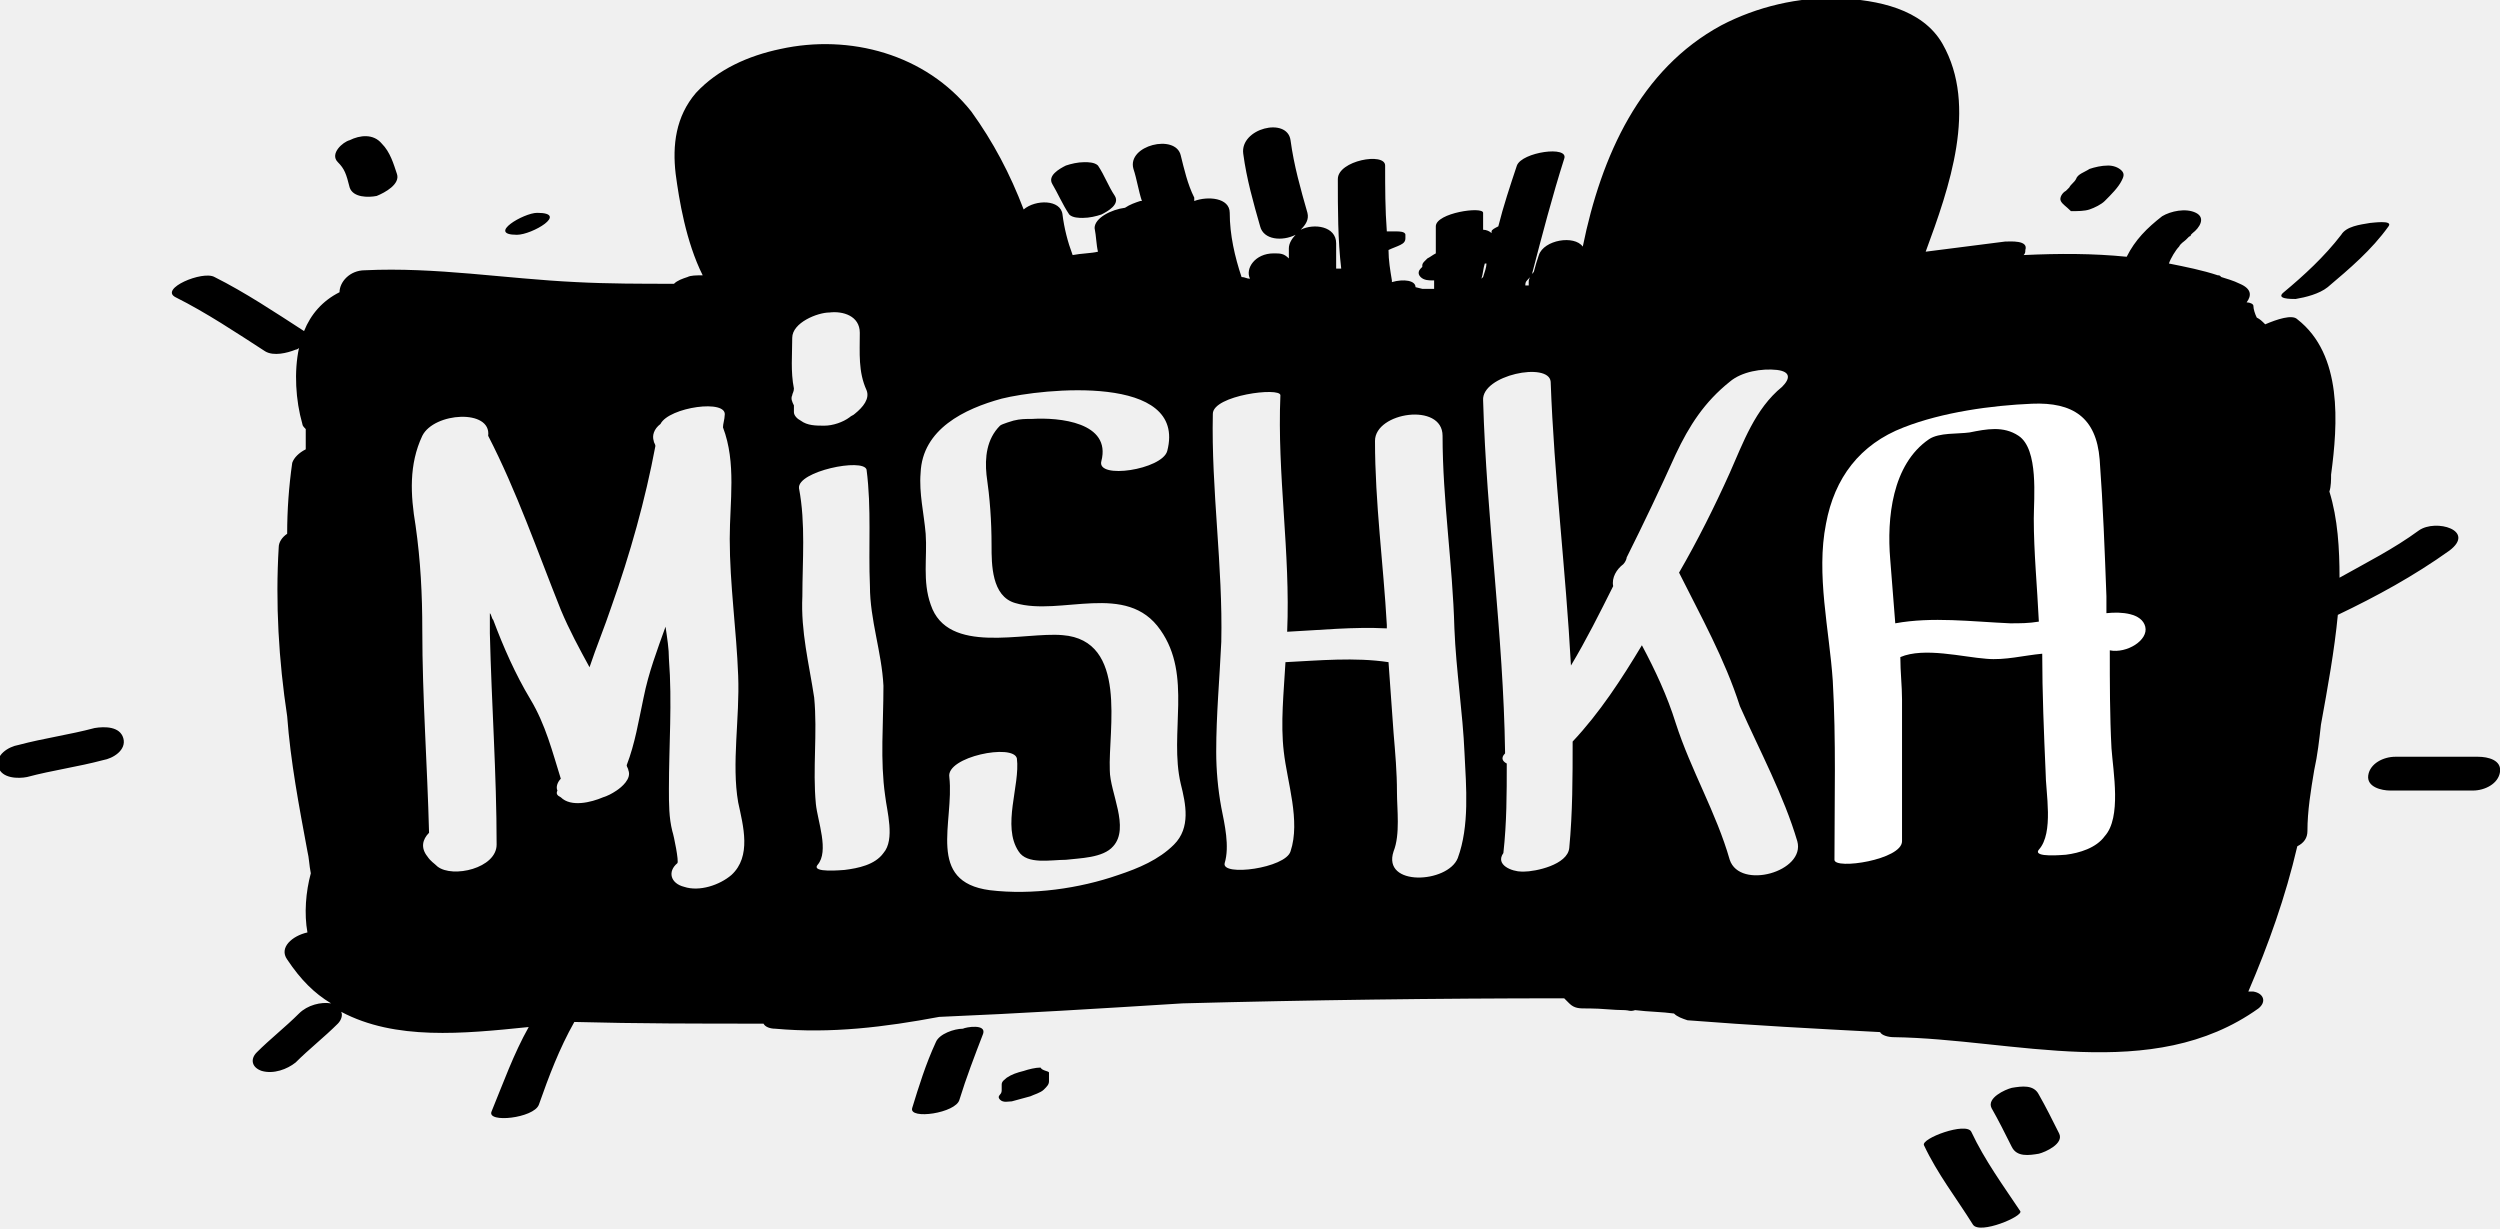
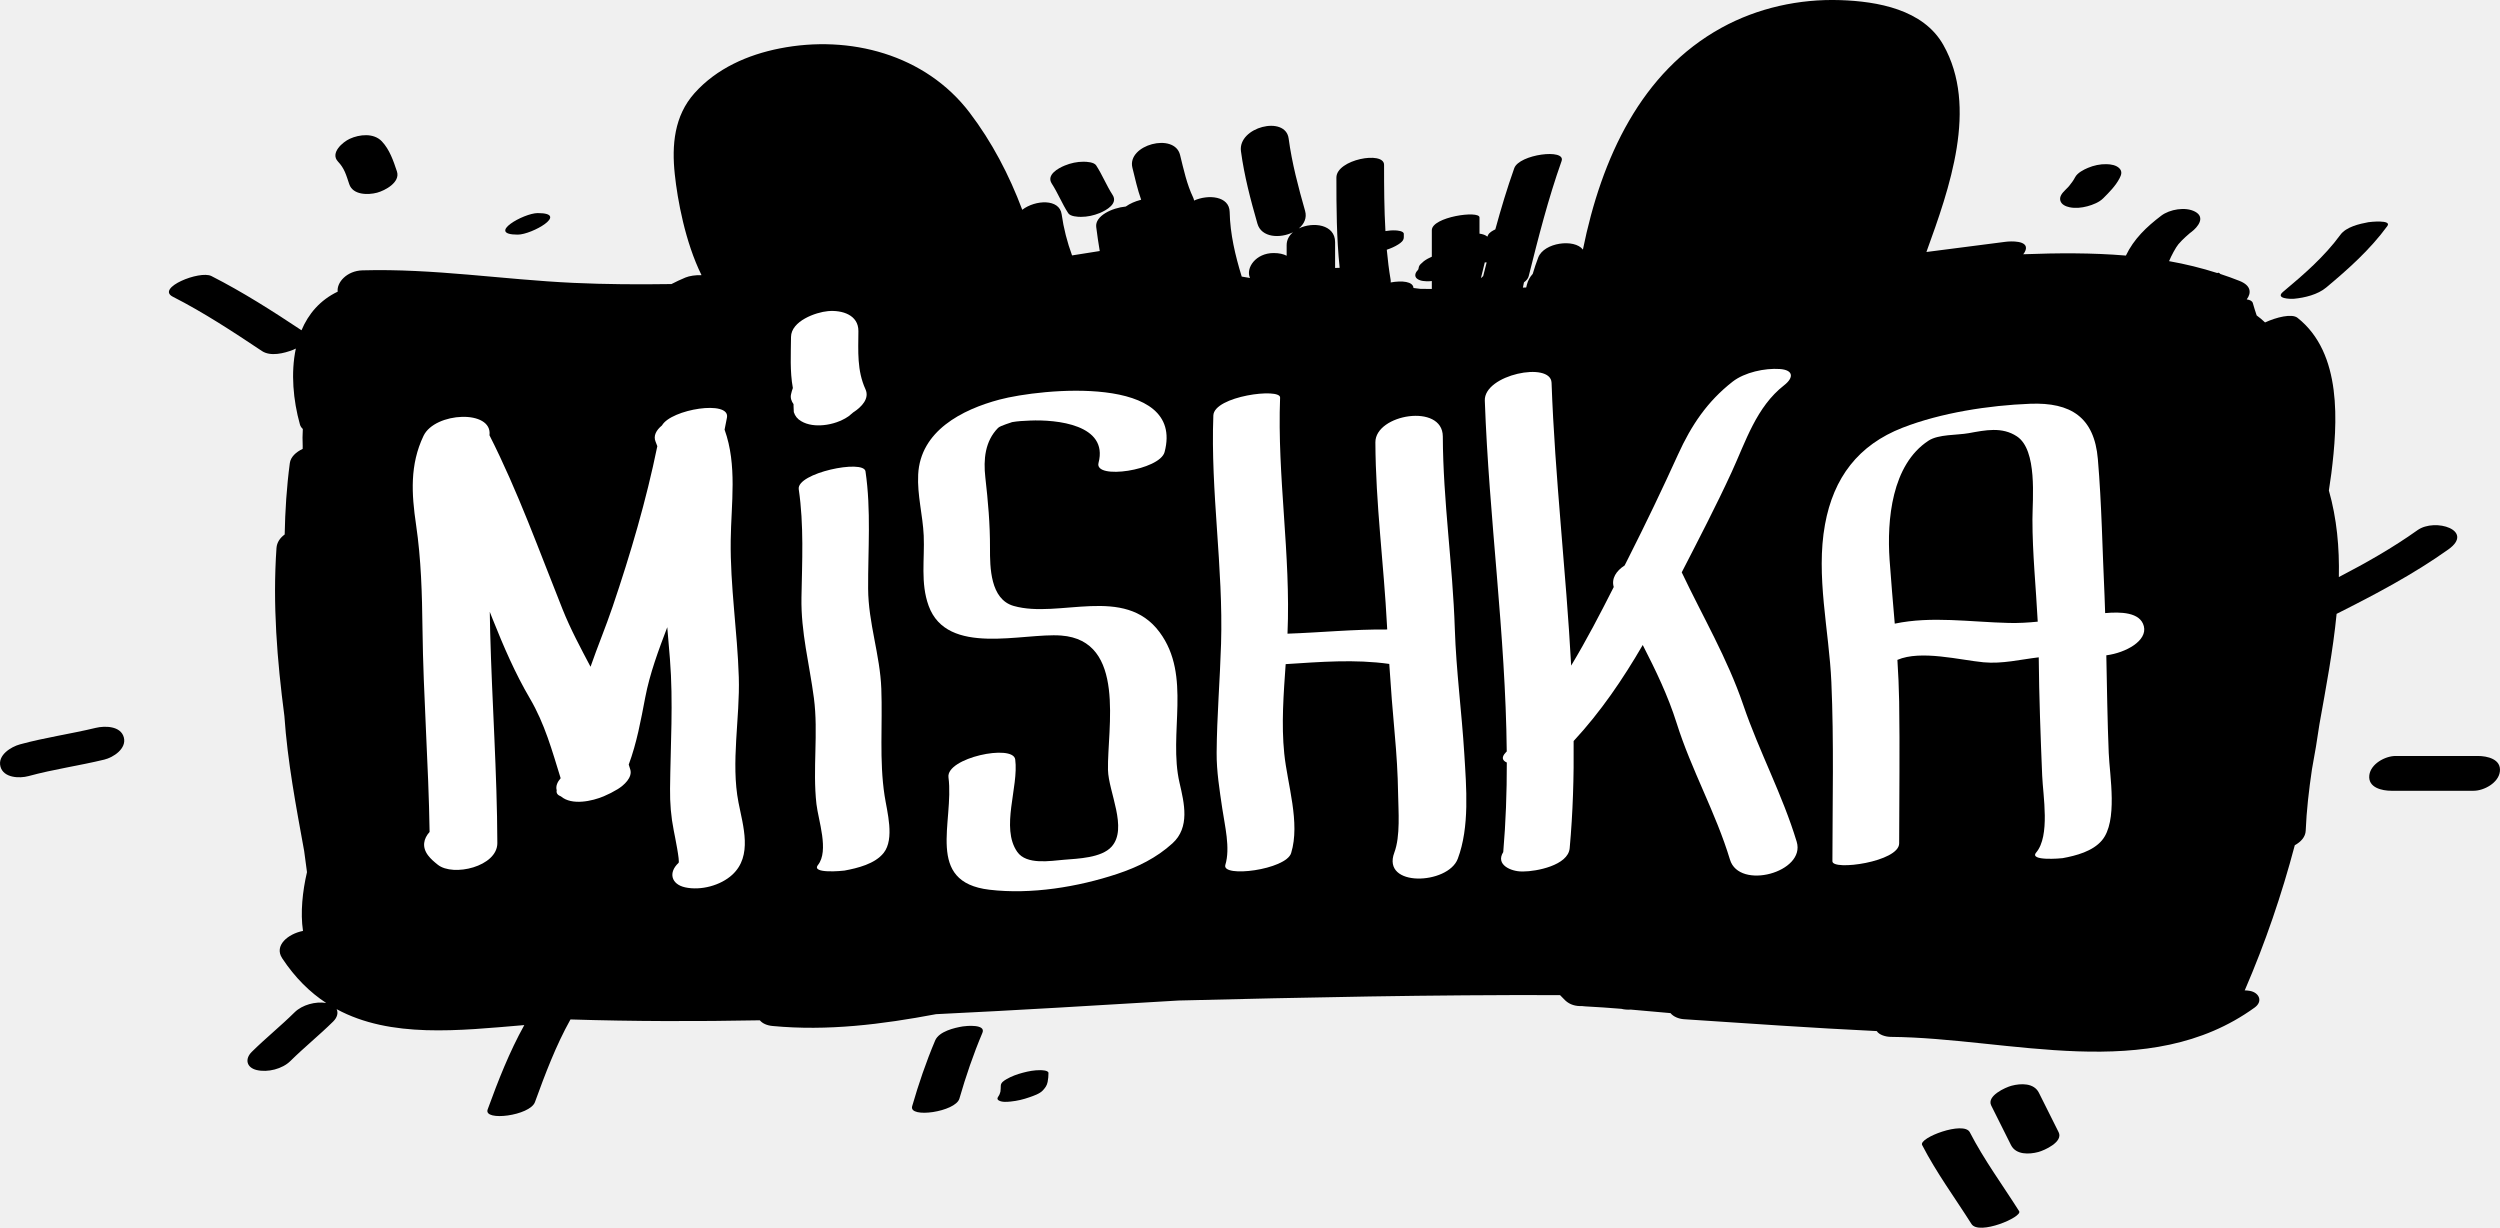
- <svg xmlns="http://www.w3.org/2000/svg" version="1.1" viewBox="0 0 148 72.7">
-   <path d="M143.2,31.4c-1.5,1.1-3.1,1.9-4.7,2.8c0-1.7-0.1-3.5-0.6-5.1c0.1-0.3,0.1-0.7,0.1-1c0.4-3,0.7-7.1-2-9.2 c-0.3-0.3-1.2,0-1.9,0.3c-0.2-0.2-0.3-0.3-0.5-0.4c-0.1-0.2-0.2-0.5-0.2-0.7c0-0.1-0.2-0.2-0.4-0.2c0.3-0.4,0.3-0.8-0.4-1.1 c-0.4-0.2-0.8-0.3-1.1-0.4c-0.1-0.1-0.1-0.1-0.2-0.1c0,0,0,0,0,0c-0.9-0.3-1.9-0.5-2.9-0.7c0.1-0.3,0.4-0.8,0.6-1 c0.1-0.2,0.3-0.3,0.4-0.4c0.1-0.1,0.1-0.1,0.2-0.2c0,0,0.1,0,0.1-0.1c0,0,0,0,0.1-0.1c0.4-0.3,0.8-0.9,0.2-1.2 c-0.6-0.3-1.5-0.1-2,0.2c-0.9,0.7-1.6,1.4-2.1,2.4c-2-0.2-4-0.2-6.1-0.1c0.1-0.1,0.1-0.2,0.1-0.3c0.2-0.6-0.9-0.5-1.2-0.5 c-1.6,0.2-3.1,0.4-4.7,0.6c1.4-3.8,3.1-8.6,1-12.3c-1.2-2.1-3.9-2.6-6.1-2.7c-2.4-0.1-4.9,0.5-7,1.6c-4.8,2.6-7.1,7.7-8.2,13.1 c-0.5-0.7-2.3-0.4-2.6,0.5c-0.1,0.3-0.2,0.6-0.3,1c-0.2,0.2-0.3,0.4-0.3,0.6c0,0.1,0,0.1,0,0.2c-0.1,0-0.1,0-0.2,0 c0-0.1,0-0.2,0.1-0.3c0.1-0.1,0.2-0.2,0.3-0.4c0.6-2.3,1.2-4.6,1.9-6.8c0.3-0.8-2.5-0.4-2.8,0.4c-0.4,1.2-0.8,2.4-1.1,3.6 c-0.2,0.1-0.4,0.2-0.4,0.3c0,0,0,0.1,0,0.1c-0.1-0.1-0.3-0.2-0.5-0.2c0-0.3,0-0.6,0-1c0-0.4-2.8,0-2.8,0.8c0,0.5,0,1,0,1.6 c-0.2,0.1-0.3,0.2-0.5,0.3c-0.1,0.1-0.1,0.1-0.2,0.2c-0.1,0.1-0.1,0.2-0.1,0.2c0,0,0,0.1,0,0.1c0,0,0,0-0.1,0.1 c-0.1,0.1-0.2,0.3,0,0.5c0.2,0.2,0.5,0.2,0.7,0.2c0,0,0.1,0,0.1,0c0,0.2,0,0.3,0,0.5c-0.2,0-0.5,0-0.7,0l-0.4-0.1 c0-0.4-0.7-0.5-1.4-0.3c0,0,0-0.1,0-0.1c-0.1-0.6-0.2-1.2-0.2-1.8c0.2-0.1,0.5-0.2,0.7-0.3c0.2-0.1,0.3-0.2,0.3-0.4 c0-0.1,0-0.1,0-0.2c0-0.2-0.4-0.2-0.5-0.2c-0.2,0-0.4,0-0.6,0C82,12.4,82,11.1,82,9.8c0-0.8-2.8-0.3-2.8,0.8c0,1.8,0,3.6,0.2,5.3 c-0.1,0-0.2,0-0.3,0c0-0.5,0-1,0-1.5c0-1-1.3-1.2-2.1-0.8c0.3-0.3,0.5-0.6,0.4-1c-0.4-1.4-0.8-2.8-1-4.3c-0.2-1.4-3-0.7-2.8,0.8 c0.2,1.5,0.6,2.9,1,4.3c0.2,0.8,1.3,0.9,2.1,0.5c-0.2,0.2-0.4,0.5-0.4,0.8c0,0.2,0,0.4,0,0.6C76,15,75.8,15,75.4,15 c-1.1,0-1.7,0.9-1.4,1.5c-0.2,0-0.3-0.1-0.5-0.1c-0.4-1.2-0.7-2.5-0.7-3.8c0-0.9-1.3-1-2.1-0.7c0-0.1,0-0.1,0-0.2 c-0.4-0.8-0.6-1.7-0.8-2.5c-0.3-1.3-3.2-0.6-2.8,0.8c0.2,0.6,0.3,1.3,0.5,1.9c0,0,0,0-0.1,0c-0.3,0.1-0.6,0.2-0.9,0.4 c-0.8,0.1-1.8,0.6-1.8,1.2c0.1,0.5,0.1,1,0.2,1.4C64.6,15,64,15,63.5,15.1c-0.3-0.8-0.5-1.6-0.6-2.4c-0.1-0.9-1.6-0.9-2.3-0.3 c-0.8-2.1-1.8-4-3.1-5.8C54.8,3.2,50.3,2,46.2,2.9c-1.9,0.4-3.7,1.2-5,2.6c-1.2,1.4-1.4,3.1-1.2,4.8c0.2,1.5,0.6,4,1.6,6 c-0.4,0-0.7,0-0.9,0.1c-0.3,0.1-0.6,0.2-0.8,0.4c-1.9,0-3.9,0-5.8-0.1c-4.2-0.2-8.3-0.9-12.5-0.7c-0.9,0-1.5,0.7-1.5,1.3 c-1,0.5-1.7,1.3-2.1,2.3c-1.7-1.1-3.5-2.3-5.3-3.2c-0.7-0.4-3.3,0.7-2.3,1.2c1.8,0.9,3.6,2.1,5.3,3.2c0.5,0.3,1.3,0.1,1.8-0.1 c0,0,0.1,0,0.2-0.1c-0.3,1.4-0.2,3.1,0.2,4.5c0,0.1,0.1,0.2,0.2,0.3c0,0.3,0,0.7,0,1c0,0.1,0,0.1,0,0.2c-0.4,0.2-0.7,0.5-0.8,0.8 c-0.2,1.4-0.3,2.8-0.3,4.2c-0.3,0.2-0.5,0.5-0.5,0.8c-0.2,3.3,0,6.7,0.5,10c0.2,2.7,0.7,5.3,1.2,8c0.1,0.4,0.1,0.8,0.2,1.3 c-0.3,1.1-0.4,2.4-0.2,3.5c-0.9,0.2-1.7,0.9-1.2,1.6c0.8,1.2,1.6,2,2.6,2.6c-0.6-0.1-1.4,0.1-1.9,0.6c-0.8,0.8-1.7,1.5-2.5,2.3 c-0.4,0.4-0.3,0.9,0.3,1.1c0.7,0.2,1.5-0.1,2-0.5c0.8-0.8,1.7-1.5,2.5-2.3c0.2-0.2,0.3-0.5,0.2-0.7c3.2,1.7,7.2,1.3,11.1,0.9 c-0.9,1.6-1.5,3.3-2.2,5c-0.3,0.7,2.5,0.4,2.8-0.4c0.6-1.7,1.2-3.3,2.1-4.9c3.7,0.1,7.5,0.1,11.2,0.1c0.1,0.2,0.4,0.3,0.7,0.3 c3.3,0.3,6.5-0.1,9.7-0.7c4.8-0.2,9.6-0.5,14.4-0.8c7.5-0.2,15.1-0.3,22.6-0.3c0.1,0.1,0.2,0.2,0.3,0.3c0.3,0.3,0.6,0.3,1,0.3 c0.1,0,0.1,0,0.2,0c0.7,0,1.4,0.1,2.1,0.1c0.2,0,0.3,0.1,0.6,0c0,0,0,0,0,0c0.8,0.1,1.6,0.1,2.3,0.2c0.2,0.2,0.5,0.3,0.8,0.4 c3.8,0.3,7.6,0.5,11.4,0.7c0.1,0.2,0.5,0.3,0.8,0.3c7.1,0.1,15.3,2.8,21.6-1.7c0.5-0.4,0.3-0.9-0.3-1c-0.1,0-0.2,0-0.3,0 c0,0,0,0,0,0c1.2-2.8,2.2-5.6,2.9-8.6c0.4-0.2,0.6-0.5,0.6-0.9c0-1.2,0.2-2.4,0.4-3.6c0.2-0.9,0.3-1.8,0.4-2.7 c0.4-2.2,0.8-4.4,1-6.5c2.3-1.1,4.5-2.3,6.6-3.8C146.6,31.4,144.2,30.7,143.2,31.4z M87.8,16.4c0,0-0.1,0.1-0.1,0.1 c0.1-0.3,0.1-0.6,0.2-0.9c0,0,0.1,0,0.1,0C88,15.8,87.9,16.1,87.8,16.4z M62.3,10.9c-0.3-0.5,0.4-0.9,0.8-1.1 c0.3-0.1,0.7-0.2,1.1-0.2c0.2,0,0.6,0,0.8,0.2c0.4,0.6,0.6,1.2,1,1.8c0.3,0.5-0.4,0.9-0.8,1.1c-0.3,0.1-0.7,0.2-1.1,0.2 c-0.2,0-0.6,0-0.8-0.2C62.9,12.1,62.6,11.4,62.3,10.9z M20,9.6c-0.5-0.5,0.3-1.2,0.7-1.3c0.6-0.3,1.4-0.4,1.9,0.2 c0.5,0.5,0.7,1.2,0.9,1.8c0.2,0.6-0.7,1.1-1.2,1.3c-0.5,0.1-1.4,0.1-1.6-0.5C20.5,10.3,20.4,10,20,9.6z M31.8,12.6 c1.9,0-0.3,1.3-1.2,1.3C28.8,13.9,31,12.6,31.8,12.6z M122,11.9c-0.1-0.2,0.1-0.5,0.3-0.6c0.1-0.1,0.1-0.1,0.2-0.2c0,0,0,0,0,0 c0,0,0,0,0,0c0.1-0.2,0.3-0.3,0.4-0.5c0.1-0.3,0.5-0.4,0.8-0.6c0.3-0.1,0.7-0.2,1.1-0.2c0.3,0,0.6,0.1,0.8,0.3 c0.2,0.2,0.1,0.4,0,0.6c-0.2,0.4-0.6,0.8-1,1.2c-0.2,0.2-0.6,0.4-0.9,0.5c-0.3,0.1-0.7,0.1-1.1,0.1C122.3,12.2,122.1,12.1,122,11.9z  M135.2,17.3c1.2-1,2.4-2.1,3.4-3.4c0.3-0.5,1.1-0.6,1.7-0.7c0.1,0,1.4-0.2,1.1,0.2c-1,1.4-2.3,2.5-3.6,3.6 c-0.5,0.4-1.3,0.6-1.9,0.7C135.6,17.7,134.7,17.7,135.2,17.3z M148,45.7c-0.1,0.7-0.9,1.1-1.6,1.1c-1.6,0-3.2,0-4.9,0 c-0.5,0-1.4-0.2-1.3-0.9c0.1-0.7,0.9-1.1,1.6-1.1c1.6,0,3.2,0,4.9,0C147.3,44.8,148.1,45,148,45.7z M58.2,61.2 c-0.5,1.3-1,2.6-1.4,3.9c-0.2,0.8-3,1.2-2.8,0.5c0.4-1.3,0.8-2.6,1.4-3.9c0.2-0.5,1.1-0.8,1.6-0.8C57.2,60.8,58.4,60.6,58.2,61.2z  M62.1,63.5c0,0.2,0,0.4,0,0.5c0,0.2-0.1,0.3-0.3,0.5c-0.2,0.2-0.6,0.3-0.8,0.4c-0.4,0.1-0.7,0.2-1.1,0.3c-0.2,0-0.5,0.1-0.7-0.1 c-0.1-0.1-0.1-0.2,0-0.3c0,0,0,0,0,0c0.1-0.1,0.1-0.2,0.1-0.3c0-0.1,0-0.2,0-0.3c0-0.2,0.2-0.3,0.3-0.4c0.3-0.2,0.6-0.3,1-0.4 c0.3-0.1,0.7-0.2,1-0.2C61.7,63.4,62.1,63.4,62.1,63.5z M119.6,71.7c0.2,0.3-2.4,1.4-2.8,0.8c-1-1.6-2.1-3-2.9-4.7 c-0.2-0.4,2.5-1.4,2.8-0.8C117.5,68.7,118.6,70.2,119.6,71.7z M121.9,67.1c0.3,0.6-0.8,1.1-1.2,1.2c-0.6,0.1-1.3,0.2-1.6-0.4 c-0.4-0.8-0.8-1.6-1.2-2.3c-0.3-0.6,0.8-1.1,1.2-1.2c0.6-0.1,1.3-0.2,1.6,0.4C121.1,65.5,121.5,66.3,121.9,67.1z M7.3,43.7 c0.2,0.7-0.6,1.2-1.2,1.3c-1.5,0.4-3,0.6-4.5,1c-0.5,0.1-1.5,0.1-1.7-0.6c-0.2-0.7,0.6-1.2,1.2-1.3c1.5-0.4,3-0.6,4.5-1 C6.2,43,7.1,43,7.3,43.7z M43.7,47.5c0.3,1.4,0.8,3.2-0.4,4.3c-0.7,0.6-1.9,1-2.8,0.7c-0.8-0.2-1-0.9-0.4-1.4 c0.1-0.1-0.2-1.6-0.3-1.9c-0.2-0.8-0.2-1.6-0.2-2.5c0-2.6,0.2-5.1,0-7.7c0-0.6-0.1-1.2-0.2-1.9c-0.5,1.4-1,2.7-1.3,4.2 c-0.3,1.4-0.5,2.7-1,4c0,0.1,0.1,0.2,0.1,0.3c0.2,0.5-0.4,1-0.7,1.2c-0.3,0.2-0.5,0.3-0.8,0.4c-0.7,0.3-1.9,0.6-2.5,0 C33,47.1,32.9,47,33,46.8c-0.1-0.2,0-0.5,0.2-0.7c-0.5-1.6-0.9-3.2-1.8-4.7c-0.9-1.5-1.6-3.1-2.2-4.7c-0.1-0.1-0.1-0.3-0.2-0.4 c0,0.4,0,0.8,0,1.2c0.1,4.2,0.4,8.3,0.4,12.5c0,1.4-2.6,2-3.5,1.3c-0.2-0.2-0.4-0.3-0.6-0.6c-0.4-0.5-0.3-1,0.1-1.4 c-0.1-4-0.4-8-0.4-12c0-2.1-0.1-4.1-0.4-6.2c-0.3-1.8-0.4-3.6,0.4-5.3c0.7-1.4,4.1-1.6,3.9,0c1.7,3.3,2.9,6.8,4.3,10.3 c0.5,1.2,1.1,2.3,1.7,3.4c0.4-1.2,0.9-2.4,1.3-3.6c1.1-3.1,2-6.3,2.6-9.5c0-0.1-0.1-0.2-0.1-0.3c-0.1-0.3,0-0.7,0.4-1 c0.5-1,4-1.5,3.8-0.5c0,0.2-0.1,0.5-0.1,0.7c0.8,2.1,0.4,4.4,0.4,6.6c0,2.7,0.4,5.4,0.5,8.1C43.8,42.5,43.3,45.2,43.7,47.5z  M52.4,47.1c0.1,0.9,0.6,2.6-0.1,3.4c-0.5,0.7-1.5,0.9-2.3,1c-0.1,0-2,0.2-1.6-0.3c0.7-0.8,0-2.6-0.1-3.6c-0.2-2.1,0.1-4.2-0.1-6.3 c-0.3-2-0.8-3.9-0.7-6c0-2.1,0.2-4.3-0.2-6.4c-0.1-1,3.8-1.8,4-1.1c0.3,2.3,0.1,4.6,0.2,6.9c0,2,0.7,3.9,0.8,5.9 C52.3,42.9,52.1,45,52.4,47.1z M69.9,46.4c0.3,1.2,0.6,2.6-0.4,3.6c-0.9,0.9-2.1,1.4-3.3,1.8c-2.3,0.8-5.1,1.2-7.6,0.9 c-3.8-0.5-2.1-4-2.4-6.7c-0.2-1.2,3.8-2,4-1.1c0.2,1.6-0.9,4,0.1,5.5c0.5,0.8,1.9,0.5,2.8,0.5c0.8-0.1,2.2-0.1,2.8-0.8 c1-1.1-0.2-3.2-0.2-4.5c-0.1-2.4,1.1-7.7-2.8-8c-2.3-0.2-6.8,1.2-7.8-1.8c-0.5-1.4-0.2-2.8-0.3-4.2c-0.1-1.2-0.4-2.4-0.3-3.6 c0.1-2.6,2.6-3.8,4.8-4.4c2.4-0.6,11-1.5,9.8,3.1c-0.3,1.1-4.2,1.7-3.9,0.6c0.6-2.3-2.5-2.6-4.1-2.5c-0.4,0-0.7,0-1.1,0.1 c0,0-0.7,0.2-0.8,0.3c-0.8,0.8-0.9,1.9-0.8,2.9c0.2,1.4,0.3,2.7,0.3,4.2c0,1.1,0,3,1.4,3.4c2.7,0.8,6.6-1.3,8.6,1.6 C70.6,40,69.2,43.4,69.9,46.4z M86.7,44.6c0.1,2,0.3,4.3-0.4,6.2c-0.6,1.5-4.5,1.7-3.8-0.4c0.4-1,0.2-2.5,0.2-3.5 c0-1.2-0.1-2.3-0.2-3.5c-0.1-1.4-0.2-2.8-0.3-4.2c-2-0.3-4.1-0.1-6.1,0c-0.1,1.8-0.3,3.6-0.1,5.3c0.2,1.8,1,4.1,0.4,5.9 c-0.3,1-4.1,1.5-3.9,0.7c0.3-1,0-2.3-0.2-3.3c-0.2-1.1-0.3-2.2-0.3-3.3c0-2.2,0.2-4.3,0.3-6.5c0.1-4.5-0.6-9-0.5-13.5 c0-1.1,4-1.6,4-1.1c-0.2,4.7,0.6,9.3,0.4,14c2-0.1,3.9-0.3,5.9-0.2c0-0.1,0-0.1,0-0.2c-0.2-3.6-0.7-7.2-0.7-10.9c0-1.7,4-2.3,4-0.3 c0,3.8,0.6,7.6,0.7,11.4C86.2,39.7,86.6,42.2,86.7,44.6z M106.4,49.8c0.5,1.8-3.4,2.9-4,1.1c-0.8-2.8-2.3-5.3-3.2-8.1 c-0.5-1.6-1.2-3.1-2-4.6c-1.2,2-2.5,4-4.1,5.7c0,2.1,0,4.2-0.2,6.3c-0.1,1-2,1.4-2.7,1.4c0,0-0.1,0-0.1,0c-0.6,0-1.6-0.4-1.1-1.1 c0.2-1.8,0.2-3.5,0.2-5.3c-0.2-0.1-0.4-0.3-0.1-0.6c0,0,0,0,0-0.1c-0.1-6.9-1.1-13.8-1.3-20.8c-0.1-1.5,3.9-2.3,4-1.1 c0.2,5.6,0.9,11.2,1.2,16.8c0.9-1.5,1.7-3.1,2.5-4.7c-0.1-0.5,0.2-1,0.6-1.3c0.1-0.1,0.2-0.3,0.2-0.4c1-2,2-4.1,2.9-6.1 c0.8-1.7,1.7-3.1,3.2-4.3c0.7-0.6,1.9-0.8,2.8-0.7c0.8,0.1,0.8,0.5,0.3,1c-1.6,1.3-2.3,3.3-3.1,5.1c-0.9,2-1.9,4-3,5.9 c1.3,2.6,2.7,5.1,3.6,7.9C104.2,44.5,105.6,47.1,106.4,49.8z M47.4,24.9c-0.2-0.1-0.4-0.3-0.4-0.5c0-0.1,0-0.2,0-0.3 c0,0,0-0.1,0-0.1c-0.1-0.2-0.2-0.4-0.1-0.6c0-0.1,0.1-0.2,0.1-0.4c-0.2-1-0.1-2-0.1-3c0-0.9,1.5-1.5,2.2-1.5 c0.8-0.1,1.8,0.2,1.8,1.2c0,1.2-0.1,2.3,0.4,3.4c0.2,0.5-0.2,1-0.7,1.4c-0.1,0.1-0.2,0.1-0.3,0.2c-0.4,0.3-1,0.5-1.5,0.5 C48.3,25.2,47.8,25.2,47.4,24.9z" />
-   <path fill="#ffffff" d="M127,37.1c-0.2-0.8-1.4-0.9-2.3-0.8c0-0.3,0-0.7,0-1c-0.1-2.7-0.2-5.4-0.4-8.1c-0.2-2.5-1.6-3.4-4-3.3 c-2.4,0.1-5.3,0.5-7.6,1.4c-2.6,1-4.1,3-4.6,5.7c-0.6,3,0.2,6.3,0.4,9.3c0.2,3.5,0.1,7.1,0.1,10.6c0,0.6,4,0,4-1.1 c0-2.8,0-5.6,0-8.4c0-0.8-0.1-1.6-0.1-2.5c1.4-0.6,3.7,0,5.1,0.1c1.1,0.1,2.2-0.2,3.3-0.3c0,2.3,0.1,4.7,0.2,7 c0,1.2,0.5,3.6-0.4,4.6c-0.4,0.5,1.5,0.3,1.6,0.3c0.8-0.1,1.8-0.4,2.3-1.1c1-1.1,0.5-3.8,0.4-5.2c-0.1-1.9-0.1-3.9-0.1-5.8 C125.9,38.7,127.2,37.9,127,37.1z M112.2,36.9c-0.1-1.3-0.2-2.5-0.3-3.8c-0.2-2.4,0.1-5.6,2.3-7.1c0.6-0.4,1.7-0.3,2.4-0.4 c1-0.2,2-0.4,2.9,0.2c1.2,0.8,0.9,3.7,0.9,4.9c0,2,0.2,4,0.3,6.1c-0.6,0.1-1.1,0.1-1.7,0.1C116.7,36.8,114.4,36.5,112.2,36.9z" />
+ <svg xmlns="http://www.w3.org/2000/svg" version="1.1" x="0px" y="0px" width="148.051px" height="72.707px" viewBox="0 0 148.051 72.707" enable-background="new 0 0 148.051 72.707" xml:space="preserve">
+   <g id="Layer_2">
+     <g>
+       <path d="M143.165,31.397c-1.481,1.055-3.053,1.942-4.657,2.777c0.037-1.747-0.119-3.465-0.591-5.127 c0.051-0.333,0.102-0.667,0.145-1.002c0.375-3.005,0.657-7.122-2.003-9.224c-0.335-0.265-1.249-0.035-1.922,0.274 c-0.157-0.151-0.322-0.289-0.496-0.415c-0.082-0.242-0.159-0.487-0.229-0.735c-0.035-0.12-0.168-0.188-0.36-0.215 c0.285-0.383,0.263-0.818-0.419-1.092c-0.378-0.152-0.759-0.287-1.143-0.413c-0.067-0.072-0.126-0.096-0.172-0.058 c-0.001,0.001-0.004,0.002-0.006,0.003c-0.938-0.3-1.893-0.533-2.859-0.705c0.138-0.331,0.396-0.813,0.552-1 c0.132-0.157,0.279-0.3,0.429-0.439c0.062-0.057,0.125-0.111,0.188-0.165c0.032-0.027,0.053-0.046,0.069-0.061 c0.02-0.014,0.046-0.034,0.084-0.062c0.38-0.288,0.846-0.865,0.221-1.202c-0.57-0.307-1.507-0.142-2.007,0.238 c-0.863,0.655-1.626,1.379-2.092,2.361c-2.01-0.169-4.05-0.155-6.079-0.078c0.062-0.076,0.112-0.158,0.141-0.25 c0.184-0.585-0.908-0.525-1.188-0.488c-1.562,0.205-3.125,0.407-4.688,0.604c1.367-3.773,3.083-8.578,1.001-12.264 c-1.19-2.106-3.906-2.579-6.098-2.652c-2.436-0.081-4.898,0.461-7.036,1.636c-4.762,2.618-7.11,7.71-8.21,13.138 c-0.497-0.657-2.301-0.425-2.645,0.468c-0.124,0.32-0.229,0.645-0.327,0.972c-0.16,0.174-0.282,0.386-0.345,0.637 c-0.015,0.056-0.027,0.111-0.041,0.167c-0.065,0.002-0.131,0.005-0.196,0.007c0.02-0.104,0.041-0.207,0.064-0.31 c0.146-0.109,0.247-0.232,0.28-0.366c0.574-2.296,1.156-4.588,1.948-6.82c0.269-0.756-2.511-0.399-2.804,0.426 c-0.424,1.193-0.786,2.403-1.12,3.622c-0.165,0.078-0.356,0.187-0.425,0.326c-0.017,0.034-0.031,0.07-0.047,0.104 c-0.107-0.093-0.271-0.151-0.466-0.178c0-0.319,0-0.639,0-0.959c0-0.432-2.823-0.034-2.823,0.757c0,0.522,0,1.046,0,1.568 c-0.167,0.072-0.327,0.158-0.472,0.266c-0.063,0.057-0.127,0.114-0.19,0.172c-0.073,0.071-0.113,0.152-0.12,0.245 c-0.007,0.026-0.013,0.053-0.023,0.078c-0.017,0.022-0.032,0.046-0.052,0.066c-0.126,0.128-0.184,0.335-0.027,0.467 c0.19,0.16,0.508,0.167,0.738,0.159c0.048-0.002,0.097-0.007,0.146-0.011c0,0.156,0,0.312,0,0.468 c-0.226-0.001-0.45-0.003-0.675-0.006l-0.411-0.051c-0.021-0.385-0.676-0.452-1.351-0.328c0.006-0.049,0.007-0.098-0.001-0.148 c-0.101-0.595-0.174-1.192-0.229-1.79c0.237-0.079,0.471-0.18,0.68-0.313c0.159-0.102,0.328-0.224,0.328-0.43 c0-0.064,0-0.13,0-0.194c0-0.18-0.412-0.204-0.499-0.208c-0.195-0.009-0.394,0.009-0.589,0.041 c-0.075-1.305-0.081-2.615-0.081-3.925c0-0.84-2.824-0.315-2.823,0.757c0,1.786,0.009,3.57,0.193,5.343 c-0.087-0.002-0.178,0.001-0.27,0.009c0-0.511,0-1.021,0-1.532c0-1.045-1.297-1.22-2.147-0.809 c0.313-0.262,0.489-0.622,0.37-1.039c-0.403-1.414-0.778-2.827-0.974-4.287c-0.188-1.394-3.017-0.677-2.824,0.756 c0.196,1.46,0.57,2.873,0.975,4.287c0.235,0.828,1.338,0.889,2.104,0.51c-0.227,0.196-0.373,0.452-0.373,0.76 c0,0.21,0,0.42,0,0.63c-0.189-0.098-0.439-0.16-0.77-0.16c-1.057,0-1.671,0.885-1.4,1.477c-0.164-0.027-0.327-0.054-0.491-0.083 c-0.382-1.248-0.686-2.514-0.714-3.83c-0.02-0.942-1.27-1.049-2.108-0.672c-0.008-0.056-0.022-0.111-0.049-0.168 c-0.385-0.804-0.567-1.674-0.78-2.533c-0.332-1.35-3.158-0.601-2.823,0.756c0.157,0.638,0.3,1.281,0.519,1.898 c-0.018,0.005-0.039,0.009-0.056,0.014c-0.3,0.081-0.601,0.205-0.854,0.387c-0.832,0.079-1.828,0.565-1.752,1.208 c0.058,0.478,0.131,0.953,0.209,1.427c-0.546,0.091-1.092,0.177-1.639,0.26c-0.289-0.787-0.499-1.601-0.618-2.443 c-0.131-0.924-1.555-0.854-2.332-0.26c-0.774-2.062-1.796-4.019-3.122-5.761c-2.621-3.439-7.097-4.613-11.242-3.794 c-1.9,0.376-3.735,1.184-5.043,2.646c-1.21,1.353-1.352,3.089-1.17,4.805c0.158,1.493,0.61,4.005,1.584,5.976 c-0.35-0.012-0.709,0.041-0.949,0.139c-0.283,0.117-0.561,0.248-0.833,0.388c-1.939,0.029-3.877,0.019-5.803-0.07 c-4.179-0.194-8.301-0.86-12.497-0.742c-0.923,0.026-1.534,0.719-1.465,1.262c-1.046,0.502-1.733,1.315-2.143,2.287 c-1.732-1.15-3.479-2.266-5.335-3.211c-0.689-0.351-3.3,0.707-2.285,1.224c1.84,0.938,3.561,2.072,5.278,3.216 c0.512,0.341,1.32,0.133,1.842-0.07c0.03-0.012,0.09-0.039,0.165-0.077c-0.306,1.44-0.157,3.067,0.241,4.493 c0.03,0.11,0.093,0.198,0.172,0.27c-0.021,0.338-0.023,0.677-0.007,1.015c-0.001,0.055-0.001,0.109-0.002,0.165 c-0.4,0.189-0.712,0.48-0.76,0.839c-0.188,1.411-0.278,2.82-0.305,4.229c-0.272,0.199-0.462,0.469-0.485,0.798 c-0.233,3.345,0.037,6.652,0.467,9.95c0.185,2.694,0.69,5.344,1.172,7.999c0.058,0.416,0.113,0.832,0.167,1.249 c-0.265,1.133-0.398,2.395-0.237,3.482c-0.881,0.171-1.729,0.866-1.233,1.617c0.765,1.158,1.644,2.018,2.606,2.649 c-0.633-0.103-1.42,0.11-1.871,0.555c-0.818,0.809-1.715,1.531-2.533,2.339c-0.429,0.424-0.314,0.935,0.289,1.078 c0.651,0.155,1.516-0.06,1.997-0.535c0.817-0.808,1.715-1.531,2.533-2.339c0.248-0.245,0.308-0.517,0.204-0.731 c3.21,1.735,7.235,1.27,11.114,0.943c-0.882,1.589-1.542,3.273-2.17,4.997c-0.262,0.719,2.507,0.373,2.801-0.436 c0.61-1.675,1.237-3.343,2.103-4.895c3.741,0.117,7.479,0.122,11.215,0.051c0.149,0.182,0.416,0.305,0.746,0.336 c3.27,0.311,6.489-0.096,9.688-0.699c4.789-0.229,9.577-0.525,14.366-0.809c7.527-0.186,15.056-0.346,22.587-0.32 c0.1,0.109,0.204,0.215,0.314,0.318c0.272,0.256,0.621,0.345,0.979,0.33c0.062,0.009,0.128,0.016,0.199,0.019 c0.714,0.036,1.428,0.087,2.141,0.145c0.156,0.04,0.341,0.059,0.559,0.046c0.002,0,0.004,0,0.005,0 c0.782,0.067,1.563,0.14,2.346,0.208c0.171,0.214,0.497,0.342,0.792,0.361c3.804,0.25,7.612,0.522,11.423,0.703 c0.14,0.229,0.536,0.34,0.82,0.343c7.067,0.06,15.278,2.804,21.558-1.736c0.501-0.362,0.273-0.877-0.264-0.984 c-0.108-0.021-0.217-0.031-0.326-0.034c0.008-0.016,0.018-0.03,0.023-0.045c1.195-2.769,2.174-5.633,2.945-8.552 c0.365-0.198,0.632-0.494,0.646-0.86c0.049-1.189,0.188-2.406,0.371-3.639c0.166-0.884,0.313-1.771,0.441-2.66 c0.387-2.169,0.806-4.367,1.018-6.541c2.28-1.147,4.538-2.335,6.622-3.819C146.562,31.417,144.213,30.651,143.165,31.397z M87.835,16.351c-0.049,0.039-0.094,0.079-0.134,0.123c0.073-0.312,0.149-0.623,0.228-0.934c0.036,0.001,0.073,0.001,0.111,0 C87.972,15.81,87.902,16.081,87.835,16.351z" />
+       <path d="M63.261,12.626c0.127,0.196,0.562,0.217,0.753,0.217c0.377,0.001,0.759-0.083,1.106-0.225 c0.404-0.166,1.101-0.559,0.77-1.07c-0.363-0.562-0.609-1.19-0.975-1.754c-0.127-0.196-0.562-0.217-0.754-0.217 c-0.376-0.001-0.758,0.083-1.105,0.226c-0.404,0.165-1.101,0.558-0.77,1.069C62.649,11.434,62.896,12.063,63.261,12.626z" />
+       <path d="M20.683,10.907c0.216,0.647,1.111,0.647,1.648,0.504c0.472-0.127,1.39-0.616,1.175-1.26 c-0.208-0.624-0.433-1.293-0.893-1.78c-0.479-0.507-1.324-0.417-1.902-0.151c-0.412,0.19-1.177,0.838-0.695,1.349 C20.398,9.974,20.494,10.341,20.683,10.907z" />
+       <path d="M30.66,13.895c0.843,0,3.073-1.276,1.186-1.276C31.003,12.619,28.772,13.895,30.66,13.895z" />
+       <path d="M122.562,12.274c0.346,0.072,0.717,0.032,1.055-0.059c0.321-0.086,0.7-0.234,0.941-0.477 c0.355-0.355,0.728-0.729,0.962-1.178c0.104-0.198,0.174-0.399-0.005-0.587c-0.188-0.197-0.507-0.245-0.763-0.251 c-0.376-0.01-0.761,0.074-1.106,0.22c-0.252,0.106-0.621,0.294-0.756,0.553c-0.098,0.186-0.218,0.353-0.351,0.513 c-0.008,0.009-0.016,0.018-0.023,0.027c-0.011,0.012-0.021,0.023-0.028,0.032c-0.064,0.067-0.13,0.133-0.195,0.199 c-0.158,0.158-0.346,0.365-0.279,0.614C122.077,12.121,122.347,12.229,122.562,12.274z" />
+       <path d="M135.861,17.692c0.631-0.061,1.395-0.246,1.894-0.662c1.319-1.102,2.603-2.248,3.623-3.642 c0.288-0.393-1.049-0.243-1.118-0.23c-0.534,0.099-1.316,0.276-1.661,0.746c-0.949,1.296-2.164,2.349-3.391,3.374 C134.71,17.693,135.649,17.712,135.861,17.692z" />
+       <path d="M146.74,44.769c-1.624,0-3.248,0-4.872,0c-0.616,0-1.475,0.468-1.556,1.139c-0.09,0.739,0.754,0.922,1.304,0.922 c1.624,0,3.248,0,4.871,0c0.617,0,1.475-0.468,1.557-1.139C148.134,44.952,147.29,44.769,146.74,44.769z" />
+       <path d="M57.021,60.784c-0.498,0.08-1.412,0.296-1.639,0.831c-0.538,1.272-0.981,2.571-1.364,3.897 c-0.211,0.733,2.571,0.333,2.798-0.451c0.383-1.327,0.825-2.625,1.363-3.897C58.401,60.637,57.213,60.752,57.021,60.784z" />
+       <path d="M61.602,63.375c-0.347-0.003-0.696,0.063-1.029,0.152c-0.333,0.089-0.67,0.207-0.968,0.383 c-0.141,0.084-0.338,0.2-0.338,0.39c-0.001,0.116-0.007,0.231-0.021,0.346c-0.025,0.103-0.06,0.2-0.125,0.286 c0.004-0.004,0.008-0.009,0.012-0.014c-0.064,0.082-0.108,0.179,0.018,0.253c0.196,0.114,0.502,0.083,0.712,0.062 c0.374-0.037,0.745-0.127,1.099-0.252c0.243-0.085,0.613-0.207,0.795-0.407c0.149-0.164,0.241-0.286,0.284-0.501 c0.035-0.177,0.05-0.349,0.05-0.529C62.09,63.378,61.669,63.376,61.602,63.375z" />
+       <path d="M116.652,67.051c-0.354-0.686-3.043,0.331-2.823,0.757c0.844,1.638,1.939,3.122,2.923,4.677 c0.436,0.689,3.04-0.414,2.823-0.757C118.593,70.174,117.496,68.689,116.652,67.051z" />
+       <path d="M120.744,64.713c-0.294-0.588-1.067-0.563-1.624-0.414c-0.35,0.094-1.485,0.598-1.199,1.17 c0.39,0.78,0.779,1.559,1.169,2.339c0.294,0.588,1.068,0.562,1.624,0.414c0.35-0.094,1.486-0.598,1.199-1.171 C121.523,66.272,121.134,65.493,120.744,64.713z" />
+       <path d="M5.668,43.105c-1.486,0.359-3.006,0.571-4.481,0.975c-0.537,0.146-1.342,0.641-1.16,1.318 c0.181,0.675,1.128,0.709,1.664,0.562c1.476-0.403,2.995-0.615,4.482-0.975c0.541-0.13,1.338-0.651,1.16-1.318 C7.148,42.982,6.209,42.975,5.668,43.105z" />
+     </g>
+   </g>
+   <g id="Layer_1">
+     <g>
+       <path fill="#FFFFFF" d="M43.752,40.106c-0.083-2.707-0.514-5.396-0.479-8.108c0.028-2.194,0.393-4.45-0.363-6.554 c0.047-0.239,0.097-0.477,0.141-0.717c0.195-1.055-3.3-0.497-3.849,0.468c-0.346,0.283-0.523,0.621-0.377,0.965 c0.037,0.087,0.069,0.175,0.102,0.263c-0.662,3.233-1.584,6.364-2.645,9.498c-0.406,1.199-0.896,2.37-1.31,3.565 c-0.587-1.114-1.181-2.214-1.658-3.408c-1.386-3.464-2.636-6.965-4.326-10.299c0.192-1.543-3.232-1.381-3.907,0.032 c-0.816,1.709-0.711,3.434-0.442,5.262c0.303,2.061,0.356,4.086,0.381,6.167c0.048,4.012,0.361,8.016,0.421,12.027 c-0.357,0.397-0.466,0.889-0.092,1.388c0.163,0.217,0.365,0.385,0.576,0.554c0.913,0.73,3.533,0.108,3.528-1.283 c-0.014-4.16-0.314-8.312-0.424-12.471c-0.011-0.407-0.018-0.814-0.024-1.222c0.058,0.146,0.115,0.293,0.173,0.438 c0.646,1.618,1.322,3.191,2.205,4.696c0.876,1.491,1.315,3.092,1.819,4.719c-0.19,0.219-0.305,0.467-0.234,0.715 c-0.04,0.181,0.071,0.294,0.253,0.363c0.645,0.552,1.858,0.277,2.532-0.007c0.29-0.122,0.566-0.263,0.834-0.427 c0.348-0.215,0.891-0.686,0.735-1.17c-0.03-0.093-0.059-0.187-0.088-0.281c0.475-1.281,0.716-2.612,0.975-3.965 c0.275-1.441,0.789-2.805,1.307-4.171c0.053,0.625,0.107,1.249,0.157,1.872c0.206,2.577,0.033,5.118,0.008,7.696 c-0.009,0.854,0.054,1.648,0.221,2.484c0.068,0.345,0.37,1.824,0.283,1.904c-0.617,0.57-0.438,1.268,0.389,1.45 c0.923,0.203,2.1-0.106,2.795-0.749c1.209-1.117,0.638-2.871,0.364-4.28C43.273,45.158,43.826,42.512,43.752,40.106z" />
+       <path fill="#FFFFFF" d="M52.192,40.788c-0.074-2.007-0.771-3.897-0.781-5.925c-0.011-2.327,0.183-4.635-0.156-6.949 c-0.107-0.732-4.093,0.101-3.953,1.059c0.312,2.129,0.199,4.268,0.161,6.412c-0.037,2.063,0.472,3.934,0.737,5.958 c0.271,2.073-0.085,4.195,0.15,6.271c0.11,0.971,0.758,2.768,0.09,3.612c-0.424,0.537,1.482,0.345,1.568,0.33 c0.775-0.143,1.809-0.395,2.324-1.048c0.659-0.835,0.198-2.448,0.054-3.387C52.066,45.041,52.271,42.885,52.192,40.788z" />
+       <path fill="#FFFFFF" d="M68.671,37.438c-2.081-2.809-5.943-0.787-8.64-1.554c-1.39-0.396-1.407-2.292-1.403-3.428 c0.004-1.439-0.115-2.757-0.276-4.184c-0.119-1.061-0.024-2.14,0.753-2.93c0.143-0.146,0.866-0.339,0.817-0.342 c0.356-0.062,0.683-0.077,1.077-0.094c1.562-0.067,4.654,0.234,4.056,2.506c-0.269,1.019,3.629,0.435,3.913-0.643 c1.224-4.64-7.352-3.749-9.774-3.106c-2.231,0.592-4.692,1.862-4.819,4.438c-0.062,1.23,0.274,2.401,0.328,3.62 c0.061,1.403-0.2,2.802,0.291,4.155c1.092,3.01,5.57,1.59,7.849,1.761c3.88,0.29,2.722,5.519,2.772,7.955 c0.027,1.3,1.192,3.461,0.213,4.549c-0.601,0.668-2,0.706-2.817,0.774c-0.821,0.069-2.221,0.315-2.768-0.465 c-1.002-1.431,0.093-3.834-0.121-5.474c-0.122-0.933-4.104-0.096-3.953,1.059c0.346,2.651-1.412,6.2,2.424,6.655 c2.464,0.293,5.238-0.162,7.568-0.936c1.207-0.4,2.328-0.951,3.272-1.81c1.045-0.949,0.701-2.369,0.421-3.579 C69.172,43.422,70.593,40.032,68.671,37.438z" />
+       <path fill="#FFFFFF" d="M86.155,37.248c-0.122-3.812-0.696-7.582-0.711-11.4c-0.009-1.989-4-1.317-3.993,0.346 c0.015,3.641,0.501,7.232,0.688,10.862c0.003,0.074,0.008,0.148,0.012,0.223c-1.967-0.018-3.934,0.179-5.905,0.248 c0.203-4.675-0.617-9.311-0.438-13.983c0.022-0.587-3.909-0.091-3.953,1.059c-0.172,4.516,0.593,8.997,0.457,13.514 c-0.064,2.155-0.247,4.303-0.262,6.46c-0.008,1.105,0.173,2.204,0.332,3.293c0.147,1.008,0.488,2.352,0.183,3.349 c-0.238,0.779,3.594,0.293,3.897-0.701c0.55-1.794-0.224-4.076-0.408-5.892c-0.177-1.74-0.04-3.53,0.084-5.296 c2.048-0.131,4.096-0.3,6.135-0.012c0.091,1.391,0.197,2.779,0.325,4.172c0.106,1.168,0.181,2.334,0.198,3.507 c0.016,1.028,0.143,2.519-0.223,3.492c-0.78,2.075,3.179,1.906,3.757,0.368c0.71-1.887,0.507-4.237,0.386-6.22 C86.565,42.169,86.235,39.717,86.155,37.248z" />
+       <path fill="#FFFFFF" d="M103.242,41.762c-0.948-2.783-2.395-5.224-3.649-7.868c1.01-1.967,2.036-3.935,2.959-5.942 c0.838-1.824,1.459-3.854,3.107-5.139c0.579-0.451,0.555-0.904-0.258-0.96c-0.883-0.061-2.083,0.194-2.795,0.749 c-1.498,1.168-2.448,2.587-3.229,4.307c-0.94,2.069-1.914,4.101-2.94,6.13c-0.074,0.149-0.15,0.298-0.226,0.448 c-0.494,0.318-0.792,0.769-0.645,1.277c-0.798,1.578-1.614,3.146-2.521,4.653c-0.302-5.584-0.963-11.162-1.161-16.751 c-0.045-1.281-4.007-0.484-3.953,1.059c0.246,6.93,1.23,13.845,1.299,20.775c-0.017,0.017-0.032,0.034-0.049,0.051 c-0.303,0.311-0.191,0.498,0.053,0.606c0.002,1.767-0.06,3.534-0.211,5.303c-0.477,0.752,0.467,1.149,1.094,1.149 c0.033,0,0.065,0,0.098,0c0.746,0,2.649-0.353,2.742-1.376c0.193-2.119,0.254-4.234,0.234-6.349 c1.605-1.731,2.916-3.663,4.093-5.687c0.766,1.494,1.495,3,2.007,4.625c0.868,2.766,2.32,5.308,3.159,8.087 c0.55,1.822,4.497,0.745,3.952-1.059C105.563,47.072,104.177,44.505,103.242,41.762z" />
+       <path fill="#FFFFFF" d="M126.96,37.085c-0.212-0.84-1.385-0.857-2.292-0.777c-0.013-0.338-0.021-0.677-0.036-1.016 c-0.127-2.686-0.168-5.428-0.396-8.105c-0.211-2.479-1.599-3.368-4.008-3.276c-2.438,0.093-5.277,0.532-7.55,1.416 c-2.632,1.023-4.096,2.961-4.601,5.733c-0.555,3.041,0.242,6.275,0.377,9.331c0.155,3.535,0.066,7.078,0.062,10.614 c0,0.579,3.952,0.031,3.953-1.059c0.003-2.801,0.043-5.602,0-8.402c-0.014-0.826-0.052-1.647-0.104-2.466 c1.382-0.599,3.721,0.013,5.097,0.143c1.117,0.105,2.188-0.167,3.273-0.294c0.021,2.333,0.108,4.678,0.204,7.008 c0.049,1.194,0.481,3.563-0.356,4.552c-0.44,0.521,1.493,0.347,1.568,0.333c0.801-0.147,1.777-0.404,2.324-1.05 c0.958-1.13,0.46-3.824,0.405-5.173c-0.079-1.928-0.103-3.859-0.143-5.789C125.903,38.656,127.177,37.943,126.96,37.085z M112.208,36.933c-0.104-1.257-0.219-2.513-0.306-3.777c-0.161-2.352,0.118-5.634,2.31-7.062c0.587-0.383,1.691-0.317,2.377-0.442 c0.979-0.177,1.974-0.393,2.855,0.192c1.221,0.81,0.92,3.69,0.918,4.913c-0.002,2.024,0.21,4.038,0.313,6.058 c-0.558,0.056-1.122,0.09-1.698,0.077C116.67,36.837,114.393,36.474,112.208,36.933z" />
+       <path fill="#FFFFFF" d="M48.771,25.176c0.526-0.051,1.055-0.229,1.49-0.529c0.087-0.073,0.173-0.146,0.26-0.219 c0.524-0.338,0.979-0.834,0.734-1.373c-0.509-1.115-0.428-2.251-0.42-3.445c0.007-0.966-0.972-1.257-1.797-1.185 c-0.729,0.064-2.188,0.586-2.194,1.534c-0.007,1.002-0.072,2.034,0.11,3.02c-0.049,0.113-0.075,0.241-0.105,0.358 c-0.056,0.214,0.016,0.424,0.144,0.595c0,0.045,0.002,0.09,0.002,0.135c0.005,0.113,0.011,0.226,0.015,0.338 c0.074,0.235,0.218,0.413,0.433,0.535C47.833,25.176,48.327,25.219,48.771,25.176z" />
+     </g>
+   </g>
</svg>
